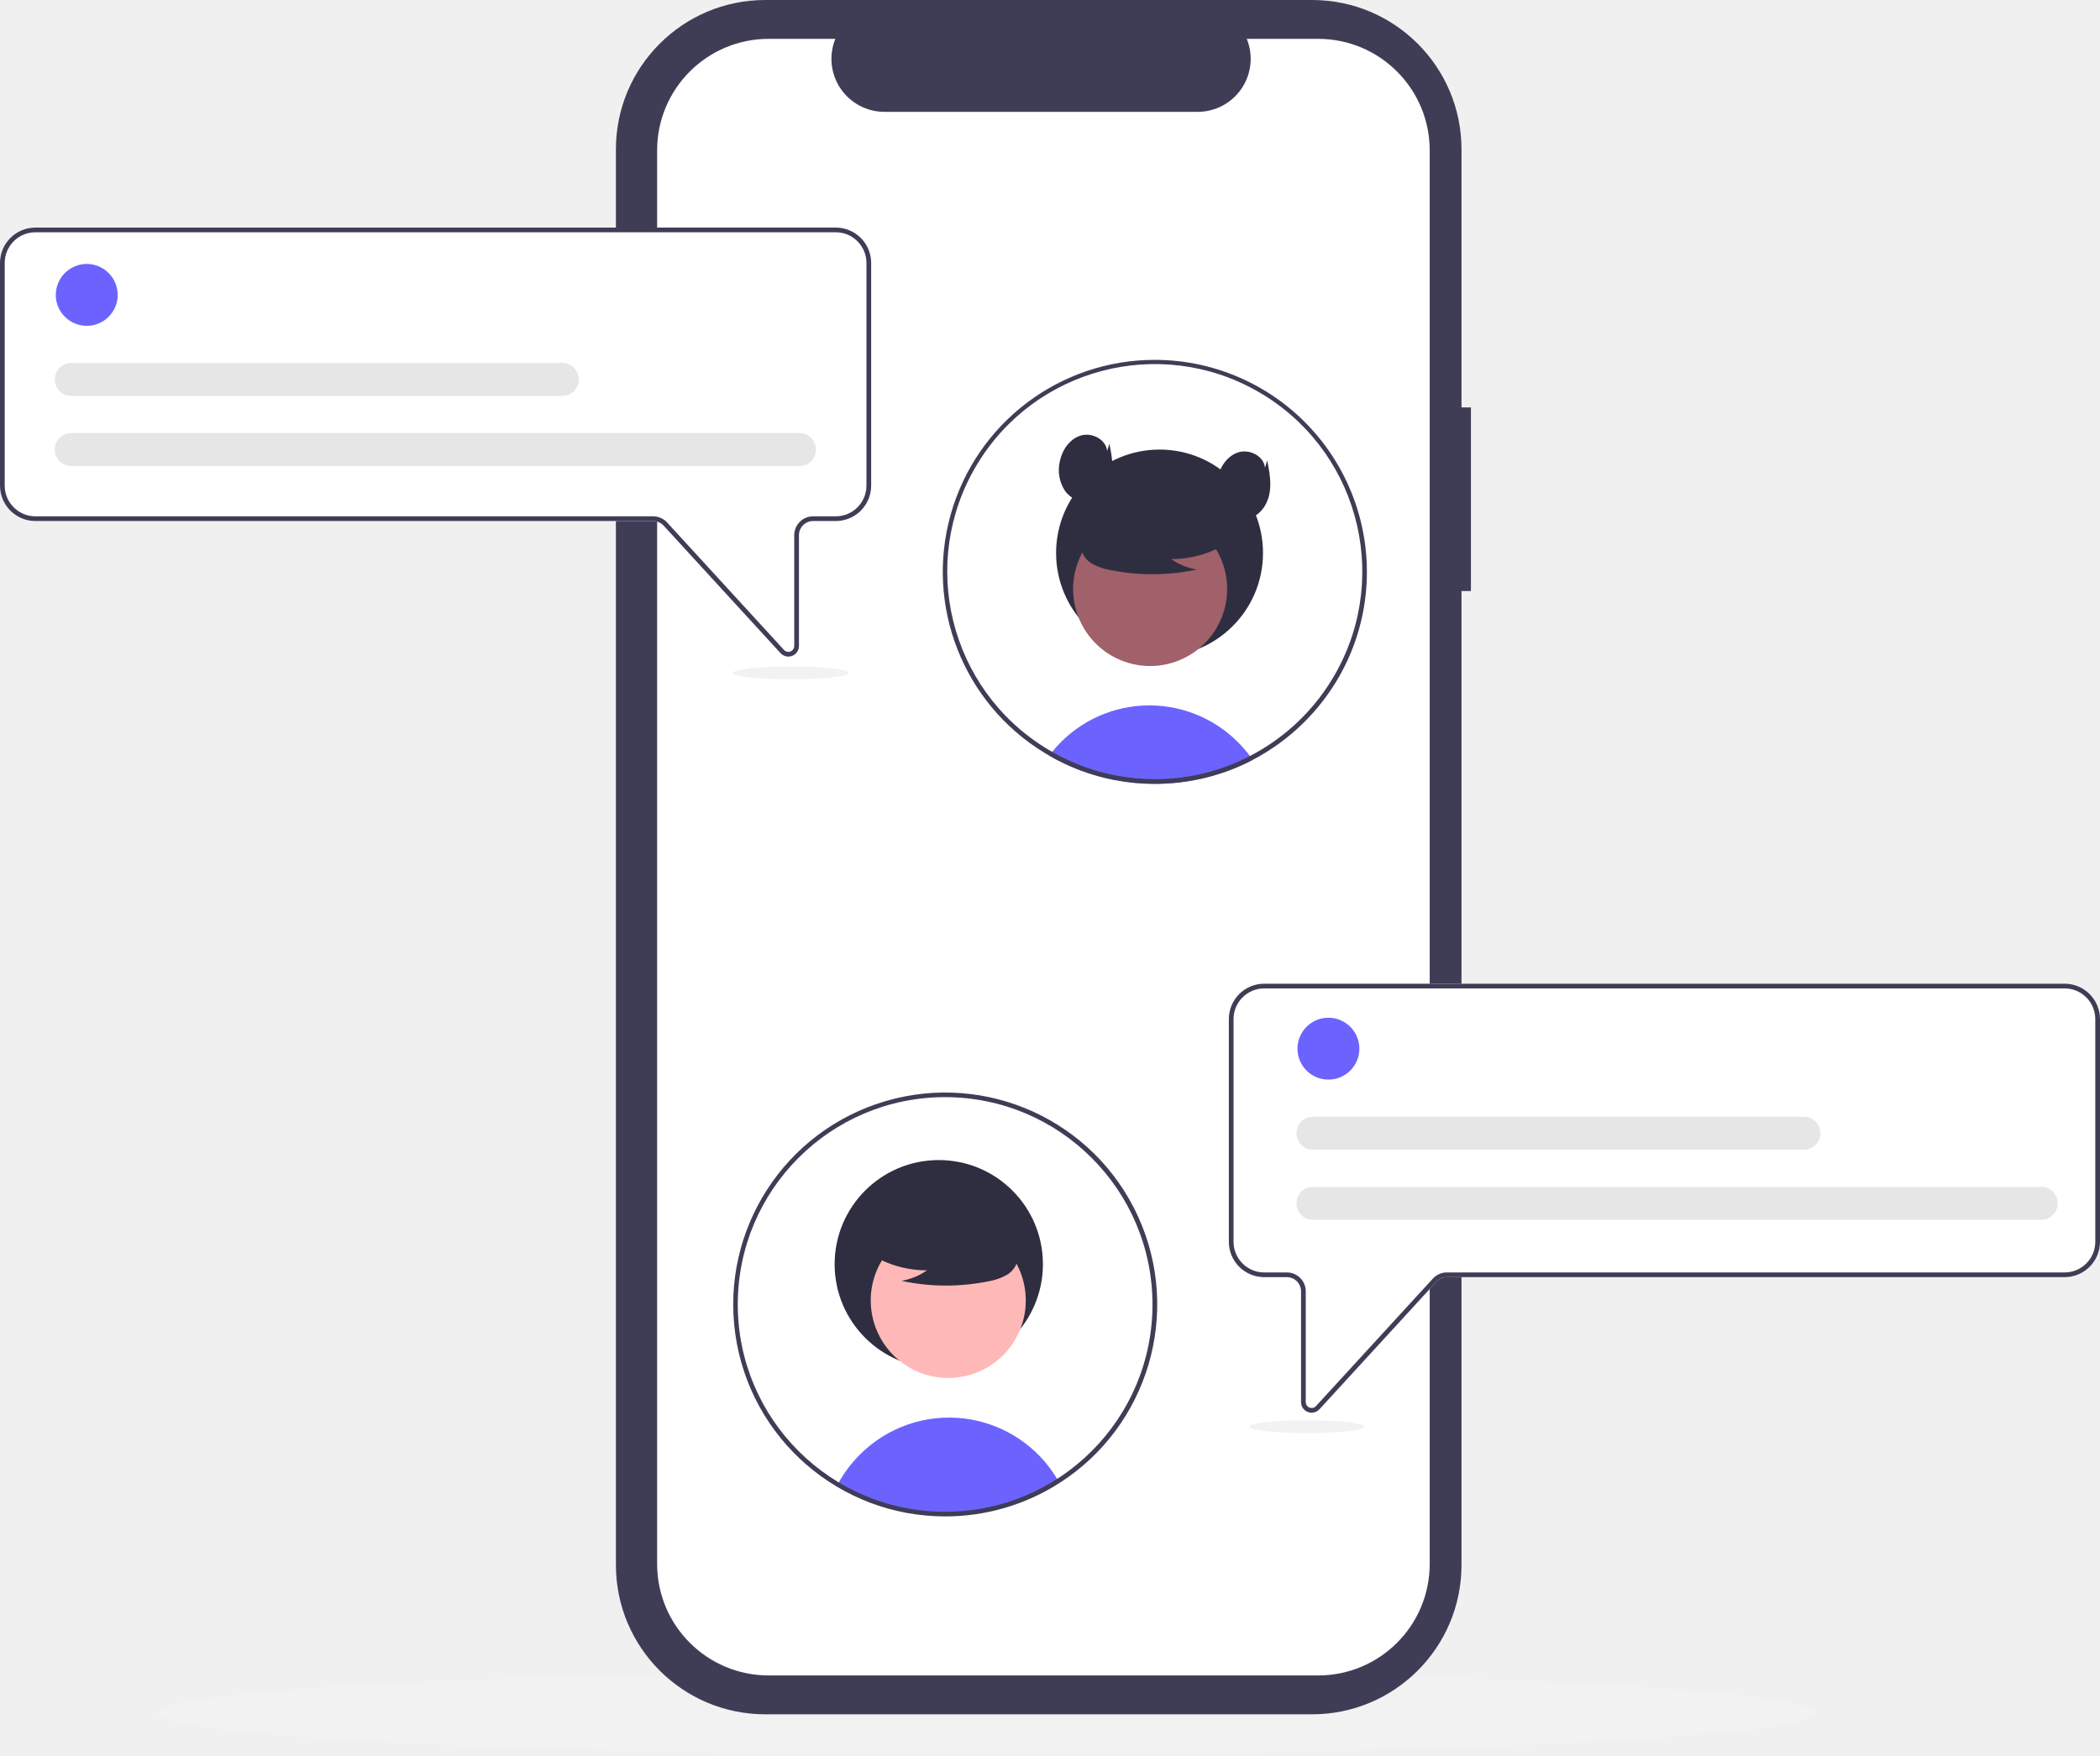
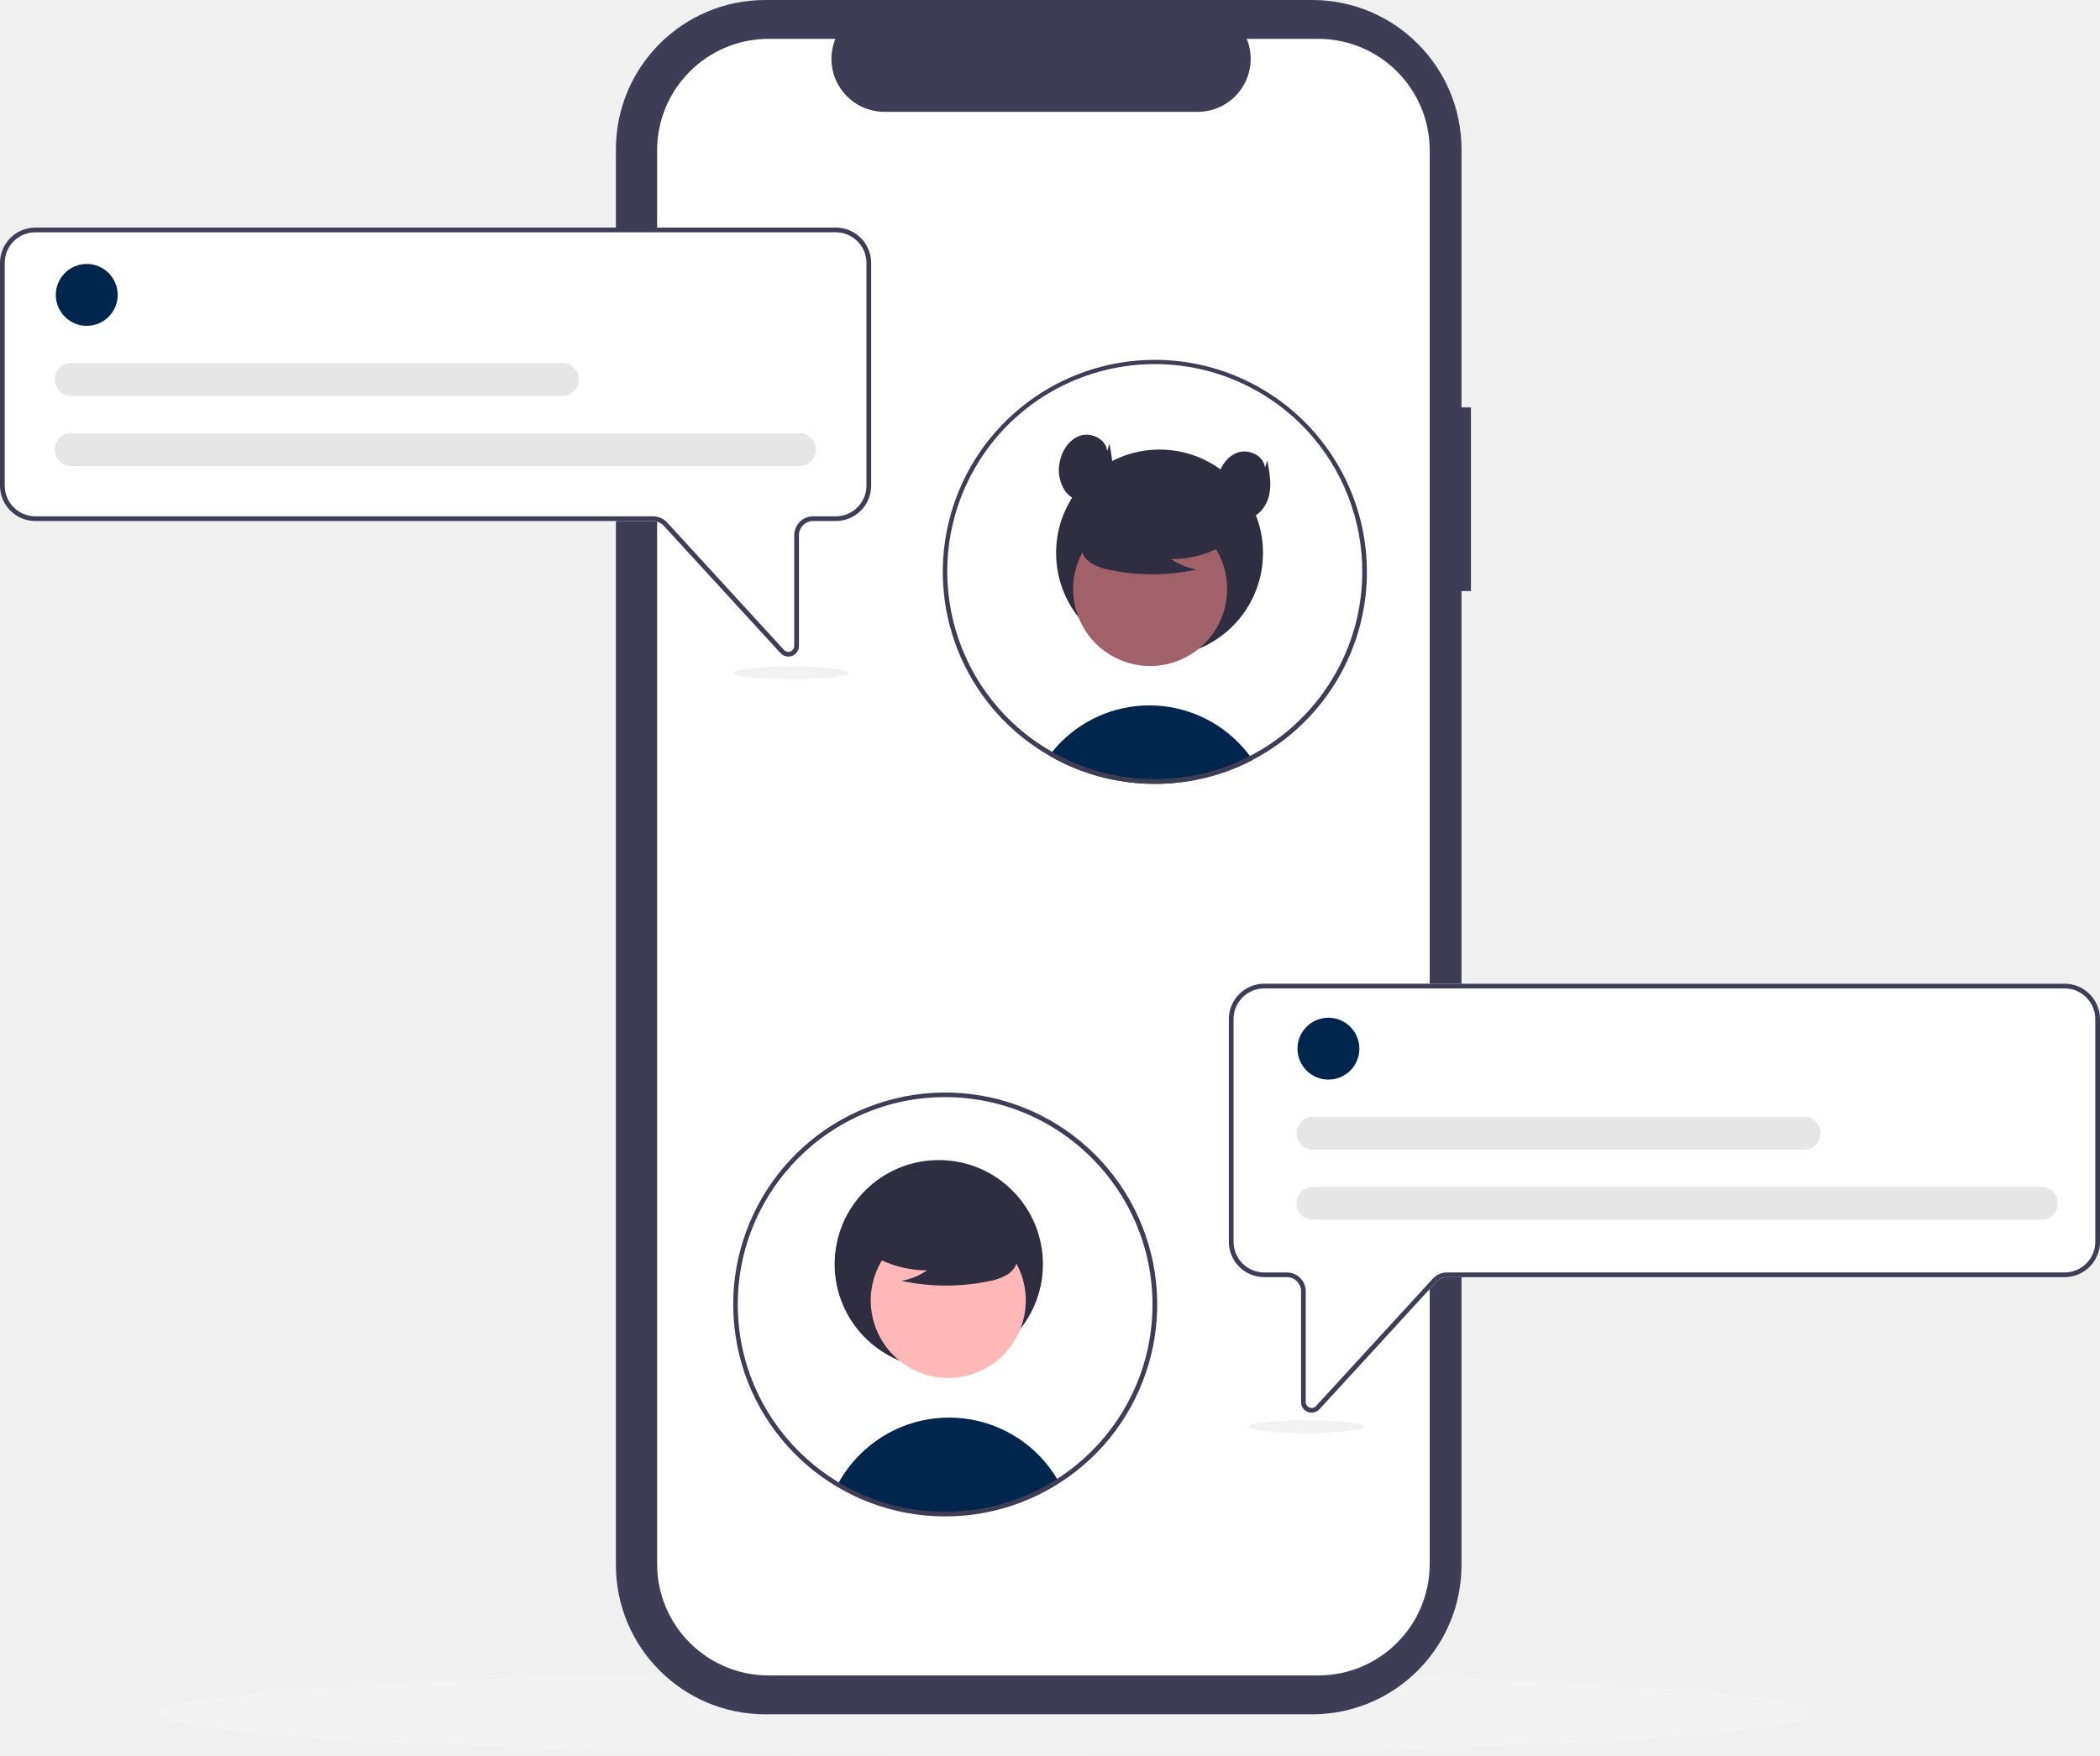
<svg xmlns="http://www.w3.org/2000/svg" data-name="Layer 1" width="891.295" height="745.194" viewBox="0 0 891.295 745.194">
  <ellipse cx="418.644" cy="727.194" rx="352" ry="18" fill="#f2f2f2" />
  <path d="M778.65,250.35h-3.999V140.805a63.402,63.402,0,0,0-63.402-63.402H479.162a63.402,63.402,0,0,0-63.402,63.402v600.974a63.402,63.402,0,0,0,63.402,63.402H711.249a63.402,63.402,0,0,0,63.402-63.402V328.326h3.999Z" transform="translate(-154.3525 -77.40283)" fill="#3f3d56" />
  <path d="M761.156,141.247v600.09a47.351,47.351,0,0,1-47.35,47.35h-233.2a47.351,47.351,0,0,1-47.35-47.35v-600.09a47.351,47.351,0,0,1,47.35-47.35h28.29a22.507,22.507,0,0,0,20.83,30.99h132.96a22.507,22.507,0,0,0,20.83-30.99h30.29A47.351,47.351,0,0,1,761.156,141.247Z" transform="translate(-154.3525 -77.40283)" fill="#fff" />
-   <path d="M686.03,400.003q-2.325,1.215-4.73,2.3-2.19.99-4.45,1.86c-.55.21-1.11.42-1.67.63a89.528,89.528,0,0,1-13.6,3.75q-3.435.675-6.96,1.06-2.91.33-5.88.47c-1.41.07-2.82.1-4.24.1a89.841,89.841,0,0,1-16.76-1.57c-1.44-.26-2.85-.57-4.26-.91a88.778,88.778,0,0,1-19.67-7.26c-.56-.28-1.12-.58-1.68-.87-.83-.44-1.64-.9-2.45-1.38.39-.54.81-1.07,1.24-1.59a53.034,53.034,0,0,1,78.87-4.1,54.277,54.277,0,0,1,5.06,5.86C685.26,398.893,685.65,399.443,686.03,400.003Z" transform="translate(-154.3525 -77.40283)" fill="#6c63ff" />
+   <path d="M686.03,400.003q-2.325,1.215-4.73,2.3-2.19.99-4.45,1.86c-.55.21-1.11.42-1.67.63a89.528,89.528,0,0,1-13.6,3.75q-3.435.675-6.96,1.06-2.91.33-5.88.47c-1.41.07-2.82.1-4.24.1a89.841,89.841,0,0,1-16.76-1.57c-1.44-.26-2.85-.57-4.26-.91a88.778,88.778,0,0,1-19.67-7.26c-.56-.28-1.12-.58-1.68-.87-.83-.44-1.64-.9-2.45-1.38.39-.54.81-1.07,1.24-1.59a53.034,53.034,0,0,1,78.87-4.1,54.277,54.277,0,0,1,5.06,5.86C685.26,398.893,685.65,399.443,686.03,400.003Z" transform="translate(-154.3525 -77.40283)" fill="#00264d" />
  <circle cx="492.143" cy="234.764" r="43.91" fill="#2f2e41" />
  <circle cx="642.499" cy="327.462" r="32.681" transform="translate(-232.6876 270.9066) rotate(-28.66315)" fill="#a0616a" />
  <path d="M676.839,306.906a44.448,44.448,0,0,1-25.402,7.85,27.238,27.238,0,0,0,10.796,4.442,89.628,89.628,0,0,1-36.61.206,23.694,23.694,0,0,1-7.664-2.632,9.699,9.699,0,0,1-4.731-6.327c-.803-4.589,2.772-8.757,6.488-11.567a47.858,47.858,0,0,1,40.217-8.036c4.492,1.161,8.993,3.123,11.911,6.731s3.782,9.17,1.002,12.885Z" transform="translate(-154.3525 -77.40283)" fill="#2f2e41" />
  <path d="M644.5,230.173a89.987,89.987,0,0,0-46.84,166.83l.58.34q.72.435,1.44.84c.81.48,1.62.94,2.45,1.38.56.29,1.12.59,1.68.87a88.778,88.778,0,0,0,19.67,7.26c1.41.34,2.82.65,4.26.91a89.841,89.841,0,0,0,16.76,1.57c1.42,0,2.83-.03,4.24-.1q2.97-.135,5.88-.47,3.525-.39,6.96-1.06a89.528,89.528,0,0,0,13.6-3.75c.56-.21,1.12-.42,1.67-.63q2.265-.87,4.45-1.86,2.4-1.08,4.73-2.3a90.792,90.792,0,0,0,37.04-35.97c.04-.08.09-.16.13-.24a89.306,89.306,0,0,0,9.65-26.41,90.051,90.051,0,0,0-88.35-107.21Zm77.06,132.45c-.08.14-.15.28-.23.41a88.172,88.172,0,0,1-36.48,35.32q-2.295,1.2-4.67,2.25c-1.31.59-2.65,1.15-4,1.67-.57.22-1.15.44-1.73.64a85.721,85.721,0,0,1-11.73,3.36,84.695,84.695,0,0,1-8.95,1.41c-1.85.2-3.73.34-5.62.41-1.21.05-2.43.08-3.65.08a86.762,86.762,0,0,1-16.22-1.51,85.625,85.625,0,0,1-9.63-2.36,88.466,88.466,0,0,1-13.99-5.67c-.52-.27-1.04-.54-1.55-.82-.73-.39-1.47-.79-2.19-1.22-.54-.3-1.08-.62-1.61-.94-.31-.18-.62-.37-.93-.56a88.069,88.069,0,1,1,123.18-32.47Z" transform="translate(-154.3525 -77.40283)" fill="#3f3d56" />
  <path d="M624.26,268.863c-.472-4.968-6.558-8.026-11.318-6.526s-7.884,6.293-8.829,11.193a16.057,16.057,0,0,0,2.165,12.122c2.406,3.462,6.827,5.623,10.95,4.744,4.707-1.003,7.968-5.6,8.901-10.321s.007-9.589-.919-14.312Z" transform="translate(-154.3525 -77.40283)" fill="#2f2e41" />
  <path d="M691.242,275.96c-.472-4.968-6.559-8.026-11.318-6.526s-7.884,6.293-8.829,11.193a16.057,16.057,0,0,0,2.165,12.122c2.406,3.462,6.827,5.623,10.95,4.744,4.707-1.003,7.968-5.6,8.901-10.321s.007-9.589-.919-14.312Z" transform="translate(-154.3525 -77.40283)" fill="#2f2e41" />
  <path d="M488.936,356.142a4.475,4.475,0,0,1-3.307-1.464L436.008,300.544a6.02,6.02,0,0,0-4.426-1.947H169.362a15.026,15.026,0,0,1-15.009-15.009V189.025a15.026,15.026,0,0,1,15.009-15.009H509.087A15.026,15.026,0,0,1,524.096,189.025v94.562A15.026,15.026,0,0,1,509.087,298.597h-9.631a6.012,6.012,0,0,0-6.005,6.005v47.033a4.474,4.474,0,0,1-2.87,4.196A4.526,4.526,0,0,1,488.936,356.142Z" transform="translate(-154.3525 -77.40283)" fill="#fff" />
  <path d="M488.936,356.142a4.475,4.475,0,0,1-3.307-1.464L436.008,300.544a6.02,6.02,0,0,0-4.426-1.947H169.362a15.026,15.026,0,0,1-15.009-15.009V189.025a15.026,15.026,0,0,1,15.009-15.009H509.087A15.026,15.026,0,0,1,524.096,189.025v94.562A15.026,15.026,0,0,1,509.087,298.597h-9.631a6.012,6.012,0,0,0-6.005,6.005v47.033a4.474,4.474,0,0,1-2.87,4.196A4.526,4.526,0,0,1,488.936,356.142ZM169.362,176.016A13.024,13.024,0,0,0,156.353,189.025v94.562a13.024,13.024,0,0,0,13.009,13.009H431.581a8.024,8.024,0,0,1,5.9,2.596l49.622,54.133a2.503,2.503,0,0,0,4.347-1.691v-47.033a8.014,8.014,0,0,1,8.005-8.005H509.087a13.024,13.024,0,0,0,13.009-13.009V189.025A13.024,13.024,0,0,0,509.087,176.016Z" transform="translate(-154.3525 -77.40283)" fill="#3f3d56" />
-   <circle cx="36.816" cy="125.193" r="13.134" fill="#6c63ff" />
+   <circle cx="36.816" cy="125.193" r="13.134" fill="#00264d" />
  <path d="M493.764,275.269H184.684a7.005,7.005,0,1,1,0-14.009H493.764a7.005,7.005,0,0,1,0,14.009Z" transform="translate(-154.3525 -77.40283)" fill="#e6e6e6" />
  <path d="M393.073,245.5H184.684a7.005,7.005,0,1,1,0-14.009H393.073a7.005,7.005,0,0,1,0,14.009Z" transform="translate(-154.3525 -77.40283)" fill="#e6e6e6" />
  <path d="M709.419,676.831a4.474,4.474,0,0,1-2.87-4.196v-47.033a6.012,6.012,0,0,0-6.005-6.005H690.913a15.026,15.026,0,0,1-15.009-15.009V510.025A15.026,15.026,0,0,1,690.913,495.016H1030.638a15.026,15.026,0,0,1,15.009,15.009v94.562a15.026,15.026,0,0,1-15.009,15.009H768.419a6.02,6.02,0,0,0-4.426,1.947l-49.622,54.133a4.475,4.475,0,0,1-3.307,1.464A4.526,4.526,0,0,1,709.419,676.831Z" transform="translate(-154.3525 -77.40283)" fill="#fff" />
  <path d="M709.419,676.831a4.474,4.474,0,0,1-2.87-4.196v-47.033a6.012,6.012,0,0,0-6.005-6.005H690.913a15.026,15.026,0,0,1-15.009-15.009V510.025A15.026,15.026,0,0,1,690.913,495.016H1030.638a15.026,15.026,0,0,1,15.009,15.009v94.562a15.026,15.026,0,0,1-15.009,15.009H768.419a6.02,6.02,0,0,0-4.426,1.947l-49.622,54.133a4.475,4.475,0,0,1-3.307,1.464A4.526,4.526,0,0,1,709.419,676.831ZM690.913,497.016A13.024,13.024,0,0,0,677.904,510.025v94.562A13.024,13.024,0,0,0,690.913,617.597h9.631a8.014,8.014,0,0,1,8.005,8.005v47.033a2.503,2.503,0,0,0,4.347,1.691l49.622-54.133a8.024,8.024,0,0,1,5.9-2.596h262.22a13.024,13.024,0,0,0,13.009-13.009V510.025a13.024,13.024,0,0,0-13.009-13.009Z" transform="translate(-154.3525 -77.40283)" fill="#3f3d56" />
-   <path d="M603.53,706.113a89.069,89.069,0,0,1-93.65,1.49,54.129,54.129,0,0,1,9.4-12.65,53.433,53.433,0,0,1,83.91,10.57C603.3,705.713,603.42,705.913,603.53,706.113Z" transform="translate(-154.3525 -77.40283)" fill="#6c63ff" />
+   <path d="M603.53,706.113a89.069,89.069,0,0,1-93.65,1.49,54.129,54.129,0,0,1,9.4-12.65,53.433,53.433,0,0,1,83.91,10.57C603.3,705.713,603.42,705.913,603.53,706.113Z" transform="translate(-154.3525 -77.40283)" fill="#00264d" />
  <circle cx="398.443" cy="536.688" r="44.202" fill="#2f2e41" />
  <circle cx="556.819" cy="629.489" r="32.898" transform="translate(-416.965 738.7288) rotate(-61.33685)" fill="#ffb8b8" />
  <path d="M522.25,608.796a44.744,44.744,0,0,0,25.571,7.902,27.419,27.419,0,0,1-10.868,4.471,90.223,90.223,0,0,0,36.853.207,23.852,23.852,0,0,0,7.715-2.65,9.764,9.764,0,0,0,4.762-6.369c.809-4.619-2.791-8.816-6.531-11.644a48.176,48.176,0,0,0-40.484-8.09c-4.522,1.169-9.053,3.144-11.99,6.776s-3.807,9.231-1.009,12.971Z" transform="translate(-154.3525 -77.40283)" fill="#2f2e41" />
  <path d="M555.5,721.173a89.972,89.972,0,1,1,48.571-14.219A89.88,89.88,0,0,1,555.5,721.173Zm0-178a88.008,88.008,0,1,0,88,88A88.1,88.1,0,0,0,555.5,543.173Z" transform="translate(-154.3525 -77.40283)" fill="#3f3d56" />
-   <circle cx="563.816" cy="445.193" r="13.134" fill="#6c63ff" />
+   <circle cx="563.816" cy="445.193" r="13.134" fill="#00264d" />
  <path d="M1020.764,595.269H711.684a7.005,7.005,0,1,1,0-14.009h309.08a7.005,7.005,0,0,1,0,14.009Z" transform="translate(-154.3525 -77.40283)" fill="#e6e6e6" />
  <path d="M920.073,565.5H711.684a7.005,7.005,0,1,1,0-14.009H920.073a7.005,7.005,0,0,1,0,14.009Z" transform="translate(-154.3525 -77.40283)" fill="#e6e6e6" />
  <ellipse cx="554.644" cy="605.661" rx="24.504" ry="2.72" fill="#f2f2f2" />
  <ellipse cx="335.644" cy="285.661" rx="24.504" ry="2.72" fill="#f2f2f2" />
</svg>
